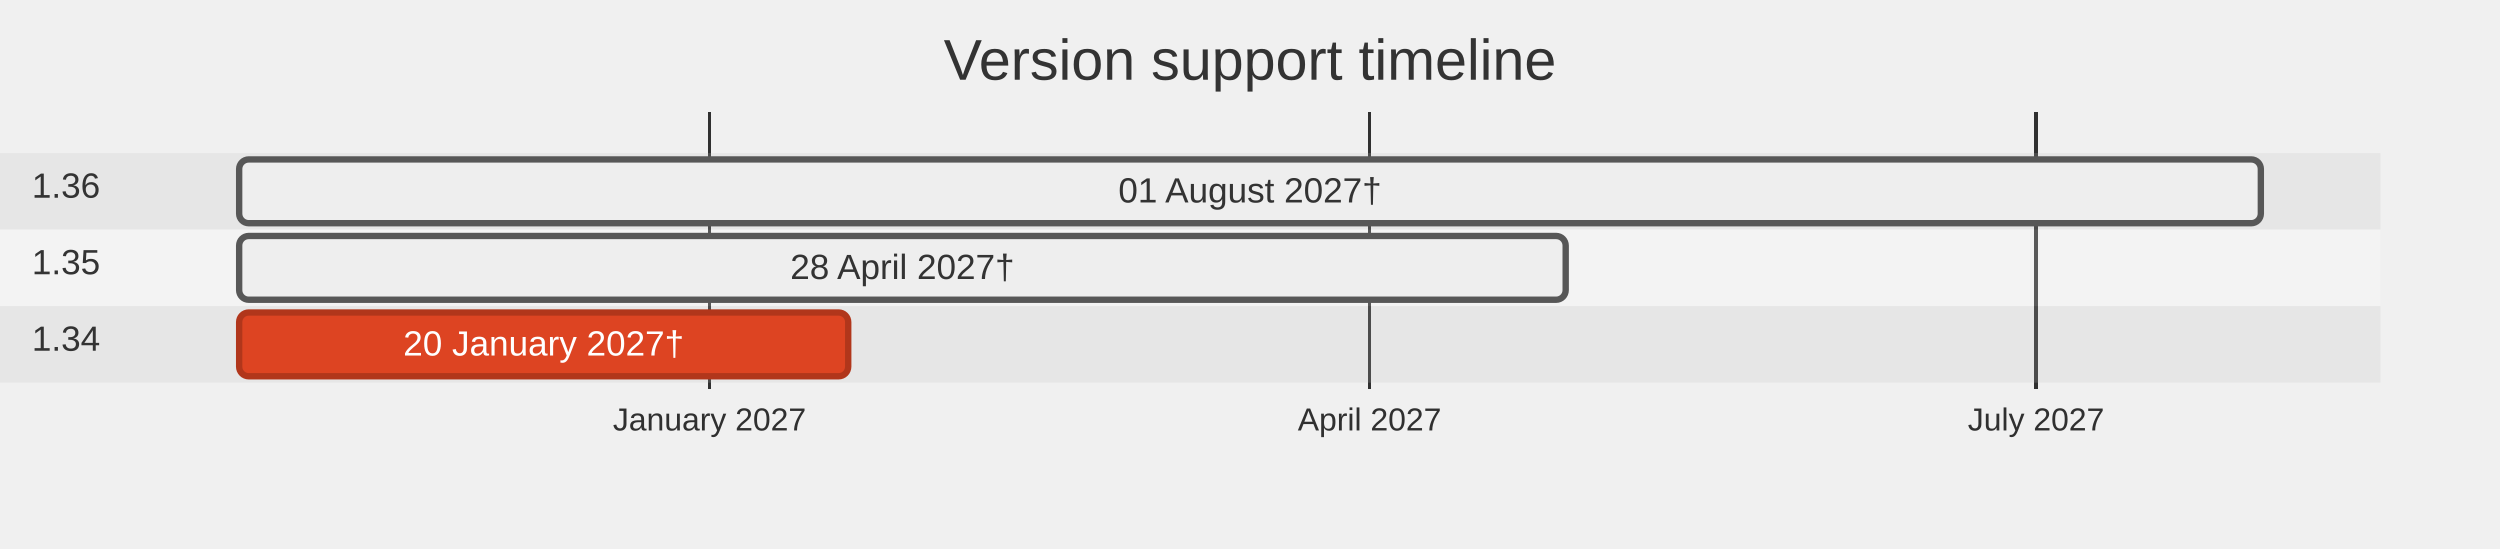
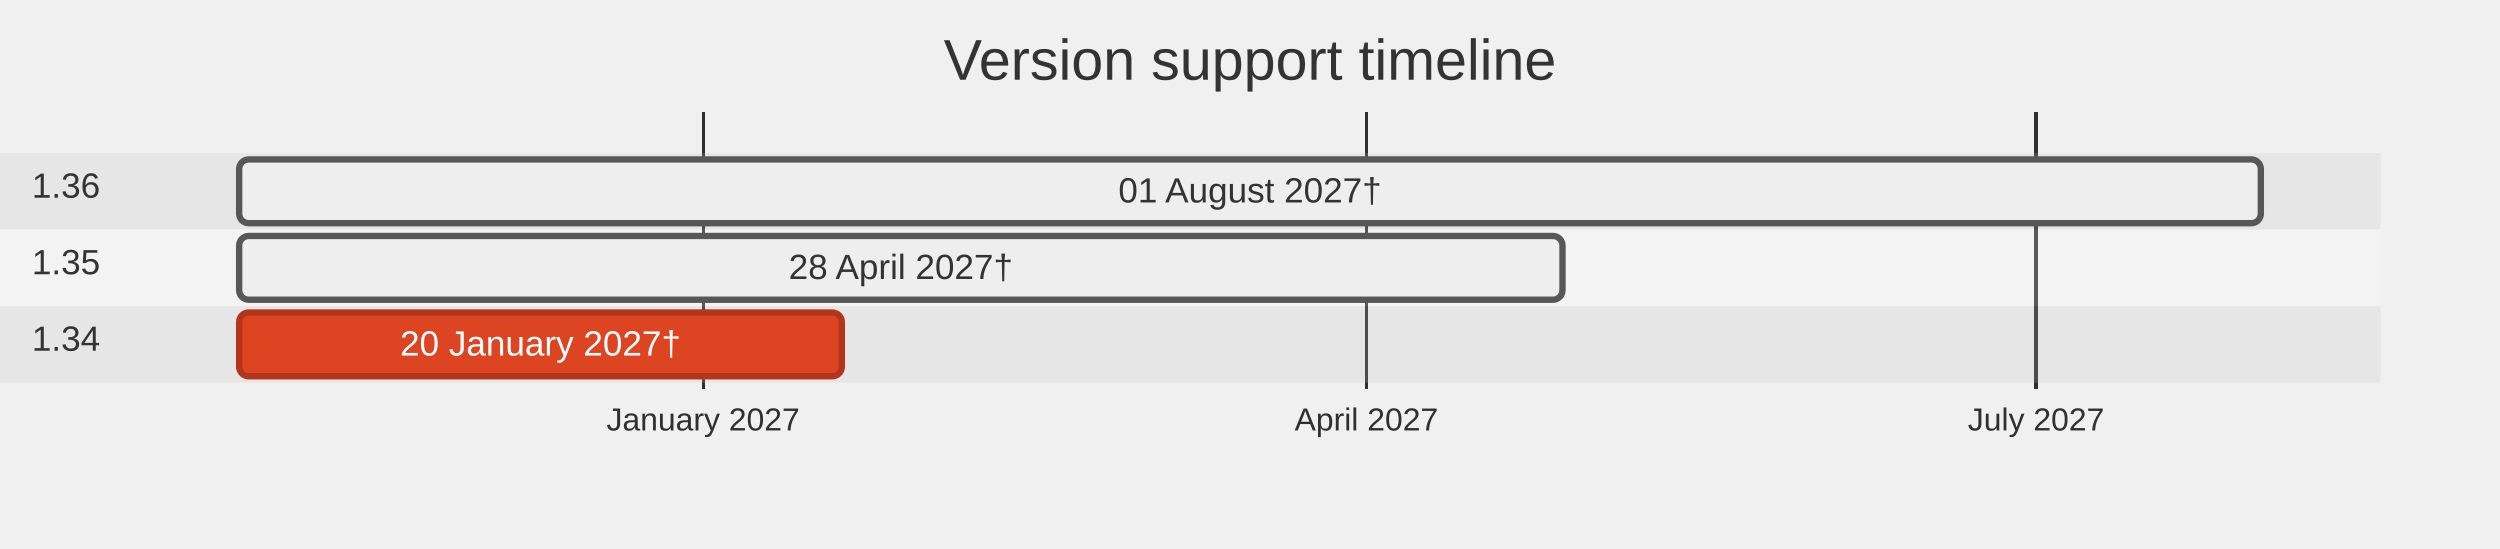
<svg xmlns="http://www.w3.org/2000/svg" id="my-svg" width="100%" viewBox="0 0 784 172" style="max-width: 784px; background-color: white;" role="graphics-document document" aria-roledescription="gantt">
  <style>#my-svg{font-family:"trebuchet ms",verdana,arial,sans-serif;font-size:16px;fill:#000000;}@keyframes edge-animation-frame{from{stroke-dashoffset:0;}}@keyframes dash{to{stroke-dashoffset:0;}}#my-svg .edge-animation-slow{stroke-dasharray:9,5!important;stroke-dashoffset:900;animation:dash 50s linear infinite;stroke-linecap:round;}#my-svg .edge-animation-fast{stroke-dasharray:9,5!important;stroke-dashoffset:900;animation:dash 20s linear infinite;stroke-linecap:round;}#my-svg .error-icon{fill:#552222;}#my-svg .error-text{fill:#552222;stroke:#552222;}#my-svg .edge-thickness-normal{stroke-width:1px;}#my-svg .edge-thickness-thick{stroke-width:3.5px;}#my-svg .edge-pattern-solid{stroke-dasharray:0;}#my-svg .edge-thickness-invisible{stroke-width:0;fill:none;}#my-svg .edge-pattern-dashed{stroke-dasharray:3;}#my-svg .edge-pattern-dotted{stroke-dasharray:2;}#my-svg .marker{fill:#666;stroke:#666;}#my-svg .marker.cross{stroke:#666;}#my-svg svg{font-family:"trebuchet ms",verdana,arial,sans-serif;font-size:16px;}#my-svg p{margin:0;}#my-svg .mermaid-main-font{font-family:"trebuchet ms",verdana,arial,sans-serif;}#my-svg .exclude-range{fill:#eeeeee;}#my-svg .section{stroke:none;opacity:0.2;}#my-svg .section0{fill:hsl(0, 0%, 73.922%);}#my-svg .section2{fill:hsl(0, 0%, 73.922%);}#my-svg .section1,#my-svg .section3{fill:white;opacity:0.2;}#my-svg .sectionTitle0{fill:#333;}#my-svg .sectionTitle1{fill:#333;}#my-svg .sectionTitle2{fill:#333;}#my-svg .sectionTitle3{fill:#333;}#my-svg .sectionTitle{text-anchor:start;font-family:"trebuchet ms",verdana,arial,sans-serif;}#my-svg .grid .tick{stroke:hsl(0, 0%, 90%);opacity:0.8;shape-rendering:crispEdges;}#my-svg .grid .tick text{font-family:"trebuchet ms",verdana,arial,sans-serif;fill:#000000;}#my-svg .grid path{stroke-width:0;}#my-svg .today{fill:none;stroke:#d42;stroke-width:2px;}#my-svg .task{stroke-width:2;}#my-svg .taskText{text-anchor:middle;font-family:"trebuchet ms",verdana,arial,sans-serif;}#my-svg .taskTextOutsideRight{fill:#333;text-anchor:start;font-family:"trebuchet ms",verdana,arial,sans-serif;}#my-svg .taskTextOutsideLeft{fill:#333;text-anchor:end;}#my-svg .task.clickable{cursor:pointer;}#my-svg .taskText.clickable{cursor:pointer;fill:#003163!important;font-weight:bold;}#my-svg .taskTextOutsideLeft.clickable{cursor:pointer;fill:#003163!important;font-weight:bold;}#my-svg .taskTextOutsideRight.clickable{cursor:pointer;fill:#003163!important;font-weight:bold;}#my-svg .taskText0,#my-svg .taskText1,#my-svg .taskText2,#my-svg .taskText3{fill:white;}#my-svg .task0,#my-svg .task1,#my-svg .task2,#my-svg .task3{fill:#707070;stroke:hsl(0, 0%, 33.922%);}#my-svg .taskTextOutside0,#my-svg .taskTextOutside2{fill:#333;}#my-svg .taskTextOutside1,#my-svg .taskTextOutside3{fill:#333;}#my-svg .active0,#my-svg .active1,#my-svg .active2,#my-svg .active3{fill:#eee;stroke:hsl(0, 0%, 33.922%);}#my-svg .activeText0,#my-svg .activeText1,#my-svg .activeText2,#my-svg .activeText3{fill:#333!important;}#my-svg .done0,#my-svg .done1,#my-svg .done2,#my-svg .done3{stroke:#666;fill:#bbb;stroke-width:2;}#my-svg .doneText0,#my-svg .doneText1,#my-svg .doneText2,#my-svg .doneText3{fill:#333!important;}#my-svg .doneText0.taskTextOutsideLeft,#my-svg .doneText0.taskTextOutsideRight,#my-svg .doneText1.taskTextOutsideLeft,#my-svg .doneText1.taskTextOutsideRight,#my-svg .doneText2.taskTextOutsideLeft,#my-svg .doneText2.taskTextOutsideRight,#my-svg .doneText3.taskTextOutsideLeft,#my-svg .doneText3.taskTextOutsideRight{fill:#333!important;}#my-svg .crit0,#my-svg .crit1,#my-svg .crit2,#my-svg .crit3{stroke:hsl(10.909, 73.333%, 40%);fill:#d42;stroke-width:2;}#my-svg .activeCrit0,#my-svg .activeCrit1,#my-svg .activeCrit2,#my-svg .activeCrit3{stroke:hsl(10.909, 73.333%, 40%);fill:#eee;stroke-width:2;}#my-svg .doneCrit0,#my-svg .doneCrit1,#my-svg .doneCrit2,#my-svg .doneCrit3{stroke:hsl(10.909, 73.333%, 40%);fill:#bbb;stroke-width:2;cursor:pointer;shape-rendering:crispEdges;}#my-svg .milestone{transform:rotate(45deg) scale(0.8,0.8);}#my-svg .milestoneText{font-style:italic;}#my-svg .doneCritText0,#my-svg .doneCritText1,#my-svg .doneCritText2,#my-svg .doneCritText3{fill:#333!important;}#my-svg .doneCritText0.taskTextOutsideLeft,#my-svg .doneCritText0.taskTextOutsideRight,#my-svg .doneCritText1.taskTextOutsideLeft,#my-svg .doneCritText1.taskTextOutsideRight,#my-svg .doneCritText2.taskTextOutsideLeft,#my-svg .doneCritText2.taskTextOutsideRight,#my-svg .doneCritText3.taskTextOutsideLeft,#my-svg .doneCritText3.taskTextOutsideRight{fill:#333!important;}#my-svg .vert{stroke:#d42;}#my-svg .vertText{font-size:15px;text-anchor:middle;fill:#d42!important;}#my-svg .activeCritText0,#my-svg .activeCritText1,#my-svg .activeCritText2,#my-svg .activeCritText3{fill:#333!important;}#my-svg .titleText{text-anchor:middle;font-size:18px;fill:#333;font-family:"trebuchet ms",verdana,arial,sans-serif;}#my-svg .node .neo-node{stroke:#999;}#my-svg [data-look="neo"].node rect,#my-svg [data-look="neo"].cluster rect,#my-svg [data-look="neo"].node polygon{stroke:url(#my-svg-gradient);filter:drop-shadow( 1px 2px 2px rgba(185,185,185,1));}#my-svg [data-look="neo"].swimlane.cluster rect{filter:none;}#my-svg [data-look="neo"].node path{stroke:url(#my-svg-gradient);stroke-width:1px;}#my-svg [data-look="neo"].node .outer-path{filter:drop-shadow( 1px 2px 2px rgba(185,185,185,1));}#my-svg [data-look="neo"].node .neo-line path{stroke:#999;filter:none;}#my-svg [data-look="neo"].node circle{stroke:url(#my-svg-gradient);filter:drop-shadow( 1px 2px 2px rgba(185,185,185,1));}#my-svg [data-look="neo"].node circle .state-start{fill:#000000;}#my-svg [data-look="neo"].icon-shape .icon{fill:url(#my-svg-gradient);filter:drop-shadow( 1px 2px 2px rgba(185,185,185,1));}#my-svg [data-look="neo"].icon-shape .icon-neo path{stroke:url(#my-svg-gradient);filter:drop-shadow( 1px 2px 2px rgba(185,185,185,1));}#my-svg :root{--mermaid-font-family:"trebuchet ms",verdana,arial,sans-serif;}</style>
  <g />
  <g class="grid" transform="translate(75, 122)" fill="none" font-size="10" font-family="sans-serif" text-anchor="middle">
    <path class="domain" stroke="currentColor" d="M0.5,-87V0.5H634.5V-87" />
-     <g class="tick" opacity="1" transform="translate(147.5,0)">
+     <g class="tick" opacity="1" transform="translate(145.5,0)">
      <line stroke="currentColor" y2="-87" />
      <text fill="#000" y="3" dy="1em" stroke="none" font-size="10" style="text-anchor: middle;"> January 2027</text>
    </g>
-     <g class="tick" opacity="1" transform="translate(354.5,0)">
+     <g class="tick" opacity="1" transform="translate(353.5,0)">
      <line stroke="currentColor" y2="-87" />
      <text fill="#000" y="3" dy="1em" stroke="none" font-size="10" style="text-anchor: middle;"> April 2027</text>
    </g>
    <g class="tick" opacity="1" transform="translate(563.5,0)">
      <line stroke="currentColor" y2="-87" />
      <text fill="#000" y="3" dy="1em" stroke="none" font-size="10" style="text-anchor: middle;"> July 2027</text>
    </g>
  </g>
  <g>
    <rect x="0" y="48" width="746.5" height="24" class="section section0" />
    <rect x="0" y="72" width="746.5" height="24" class="section section1" />
    <rect x="0" y="96" width="746.5" height="24" class="section section2" />
  </g>
  <g>
    <rect id="my-svg-task1" rx="3" ry="3" x="75" y="50" width="634" height="20" transform-origin="392px 60px" class="task active0" />
-     <rect id="my-svg-task2" rx="3" ry="3" x="75" y="74" width="416" height="20" transform-origin="283px 84px" class="task active1" />
-     <rect id="my-svg-task3" rx="3" ry="3" x="75" y="98" width="191" height="20" transform-origin="170.5px 108px" class="task crit2" />
+     <rect id="my-svg-task2" rx="3" ry="3" x="75" y="74" width="415" height="20" transform-origin="282.5px 84px" class="task active1" />
+     <rect id="my-svg-task3" rx="3" ry="3" x="75" y="98" width="189" height="20" transform-origin="169.5px 108px" class="task crit2" />
    <text id="my-svg-task1-text" font-size="11" x="392" y="63.5" class="taskText taskText0 activeText0 width-93.47900390625">01 August 2027†     </text>
-     <text id="my-svg-task2-text" font-size="11" x="283" y="87.5" class="taskText taskText1 activeText1 width-80.12646484375">28 April 2027†      </text>
-     <text id="my-svg-task3-text" font-size="11" x="170.5" y="111.5" class="taskText taskText2  critText2 width-96.685546875">20 January 2027†    </text>
+     <text id="my-svg-task2-text" font-size="11" x="282.5" y="87.5" class="taskText taskText1 activeText1 width-80.12646484375">28 April 2027†      </text>
+     <text id="my-svg-task3-text" font-size="11" x="169.5" y="111.5" class="taskText taskText2  critText2 width-96.685546875">20 January 2027†    </text>
  </g>
  <g>
    <text dy="0em" x="10" y="62" font-size="11" class="sectionTitle sectionTitle0">
      <tspan alignment-baseline="central" x="10">1.36</tspan>
    </text>
    <text dy="0em" x="10" y="86" font-size="11" class="sectionTitle sectionTitle1">
      <tspan alignment-baseline="central" x="10">1.35</tspan>
    </text>
    <text dy="0em" x="10" y="110" font-size="11" class="sectionTitle sectionTitle2">
      <tspan alignment-baseline="central" x="10">1.34</tspan>
    </text>
  </g>
  <text x="392" y="25" class="titleText">Version support timeline</text>
</svg>
